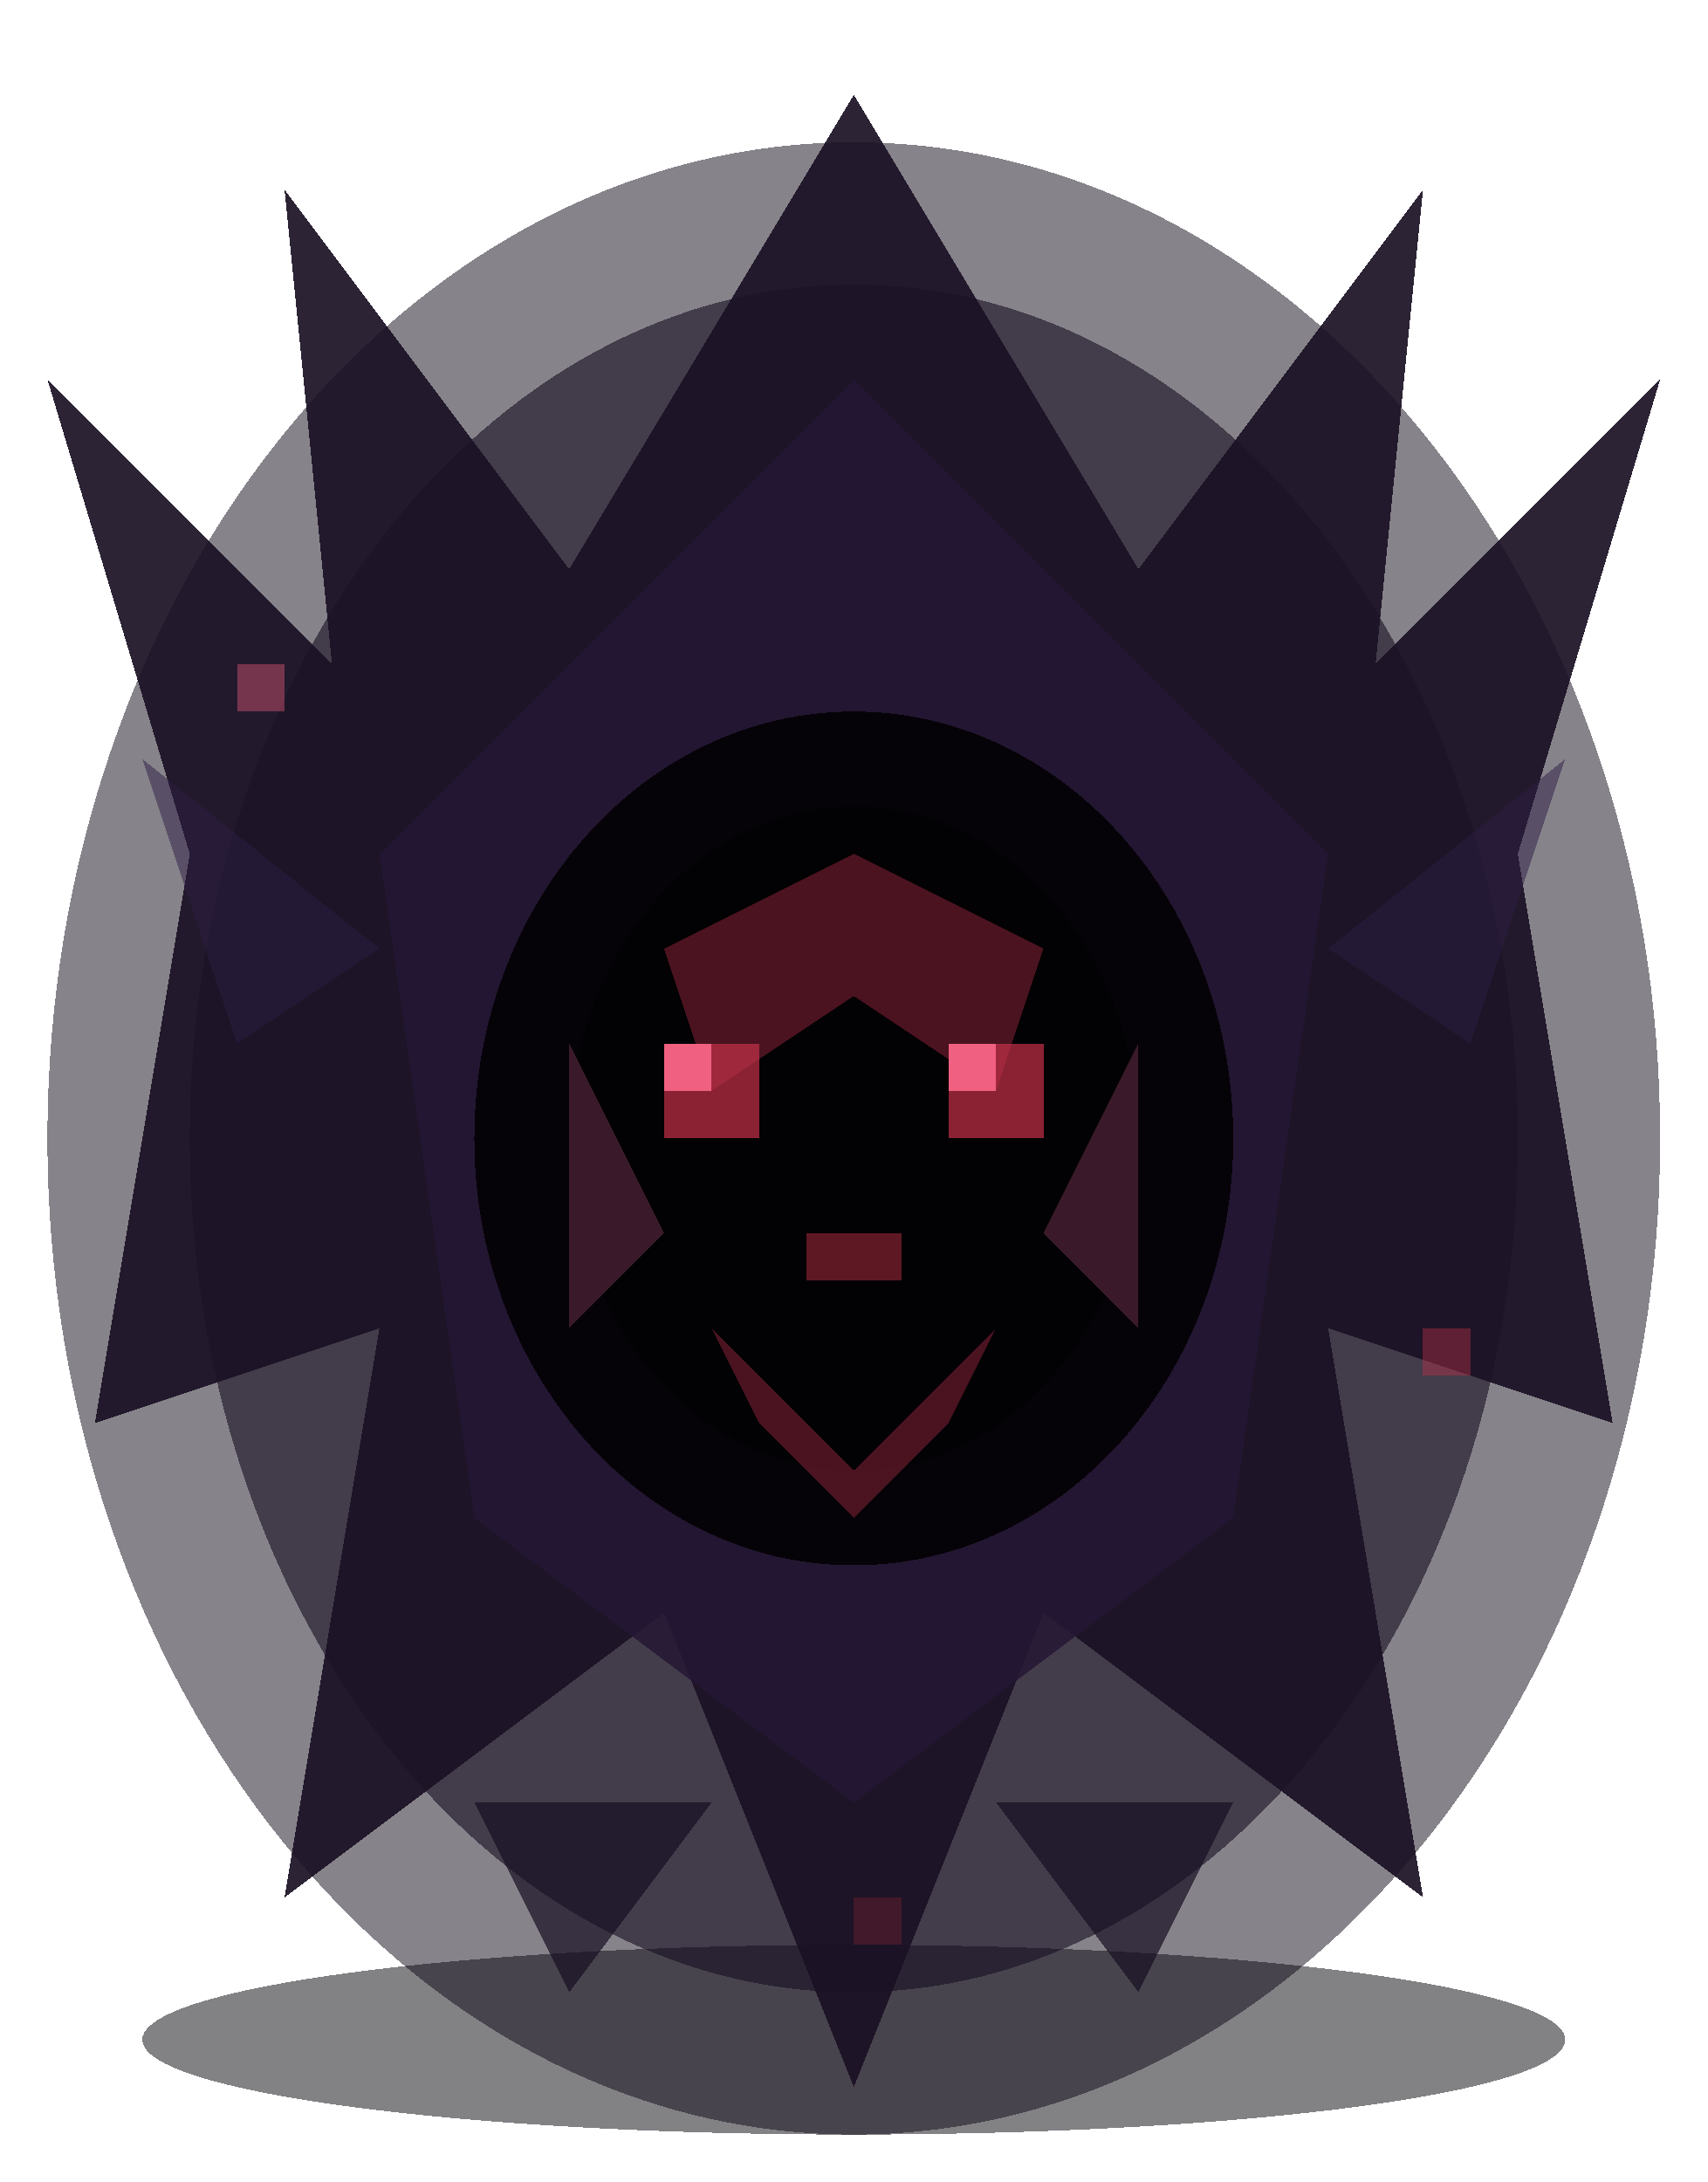
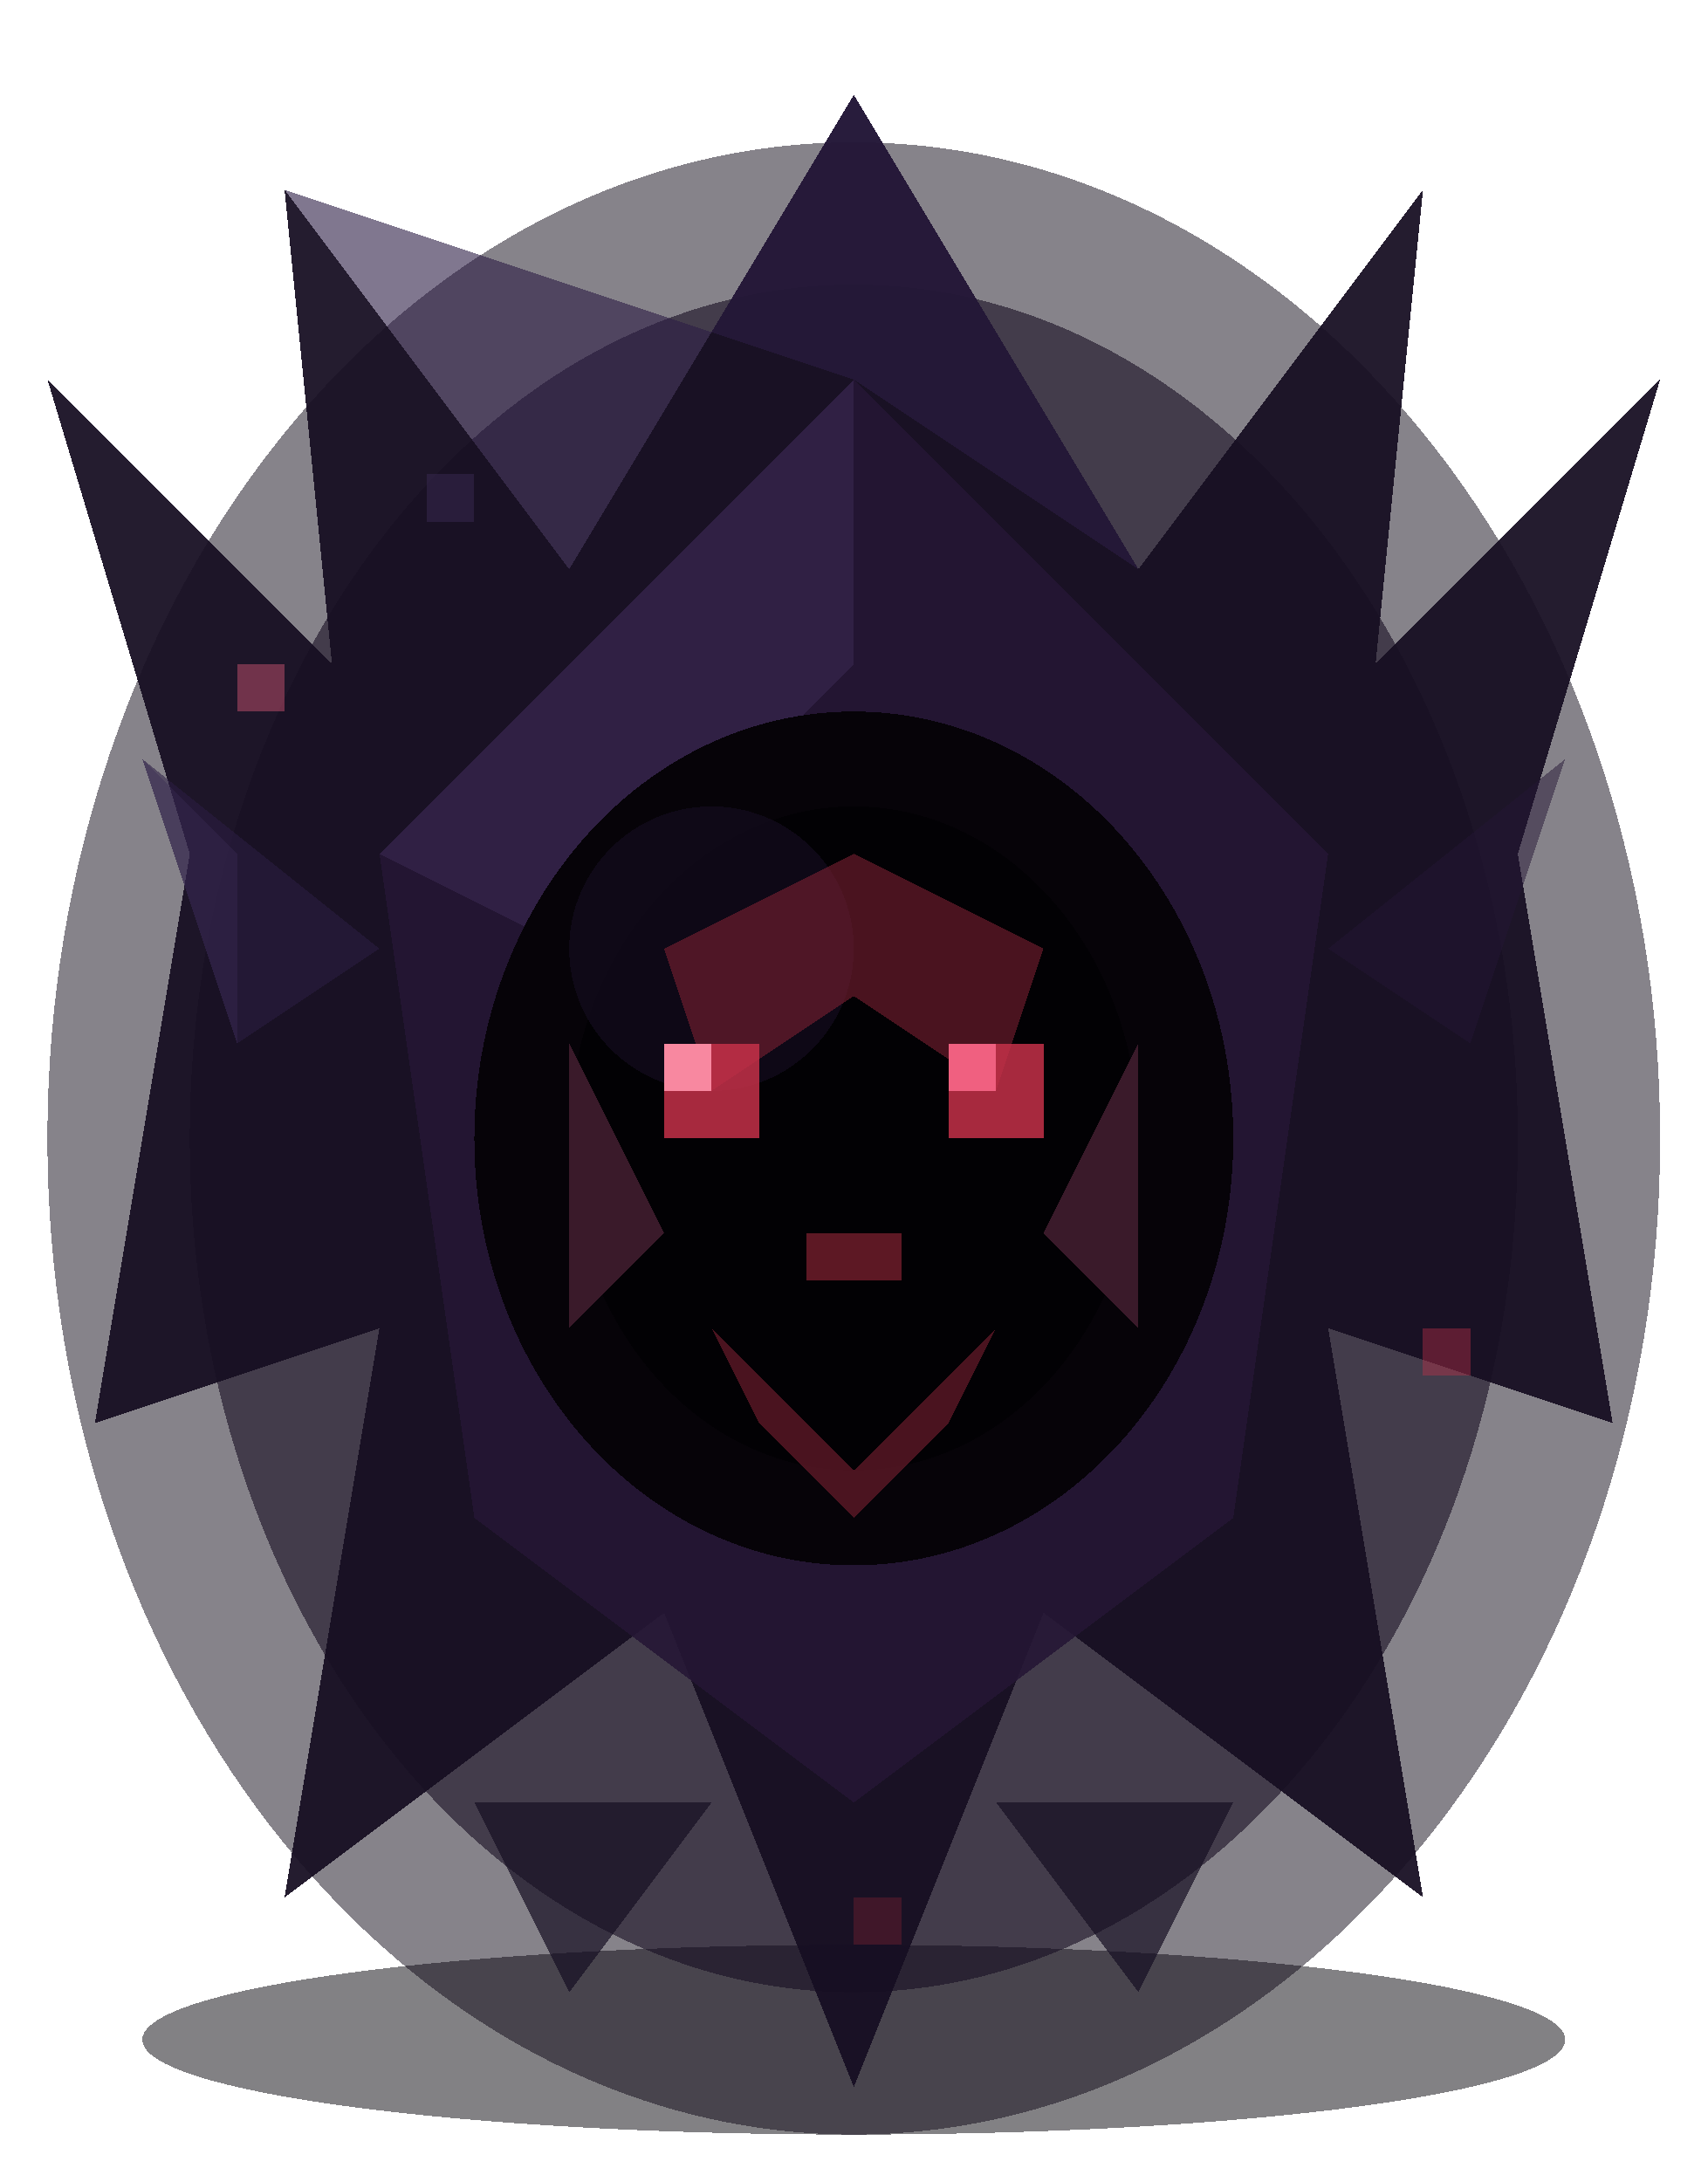
<svg xmlns="http://www.w3.org/2000/svg" viewBox="0 0 36 46" shape-rendering="crispEdges" preserveAspectRatio="xMidYMax meet" aria-label="Devourer of Selfishness">
  <ellipse cx="18" cy="43" rx="15" ry="2" fill="#06040a" opacity="0.5" />
  <ellipse cx="18" cy="24" rx="17" ry="21" fill="#0e0816" opacity="0.5" />
  <ellipse cx="18" cy="24" rx="14" ry="18" fill="#160e22" opacity="0.6" />
-   <polygon points="4,18 1,8 7,14 6,4 12,12 18,2 24,12 30,4 29,14 35,8 32,18 34,30 28,28 30,40 22,34 18,44 14,34 6,40 8,28 2,30" fill="#1a1024" opacity="0.92" />
-   <polygon points="8,18 18,8 28,18 26,32 18,38 10,32" fill="#241634" opacity="0.85" />
+   <ellipse cx="18" cy="24" rx="9" ry="11" fill="#3a1a2a" opacity="0.18" />
+   <polygon points="4,18 1,8 7,14 6,4 12,12 18,2 24,12 30,4 29,14 35,8 32,18 34,30 28,28 30,40 22,34 18,44 14,34 6,40 8,28 2,30" fill="#160e22" opacity="0.94" />
+   <polygon points="6,4 12,12 18,2 24,12 18,8" fill="#2c1d44" opacity="0.6" />
+   <polygon points="8,18 18,8 28,18 26,32 18,38 10,32" fill="#241634" opacity="0.88" />
+   <polygon points="8,18 18,8 18,14 12,20" fill="#3a2a52" opacity="0.55" />
  <ellipse cx="18" cy="24" rx="8" ry="9" fill="#060308" />
  <ellipse cx="18" cy="24" rx="6" ry="7" fill="#020104" />
+   <ellipse cx="15" cy="20" rx="3" ry="3" fill="#160e22" opacity="0.6" />
  <polygon points="12,22 14,26 12,28" fill="#3a1a2a" />
  <polygon points="24,22 22,26 24,28" fill="#3a1a2a" />
  <polygon points="14,20 18,18 22,20 21,23 18,21 15,23" fill="#7a2030" opacity="0.6" />
  <polygon points="15,28 18,31 21,28 20,30 18,32 16,30" fill="#7a2030" opacity="0.6" />
-   <rect x="14" y="22" width="2" height="2" fill="#c43048" opacity="0.7" />
-   <rect x="20" y="22" width="2" height="2" fill="#c43048" opacity="0.7" />
+   <rect x="14" y="22" width="2" height="2" fill="#c43048" opacity="0.85" />
+   <rect x="20" y="22" width="2" height="2" fill="#c43048" opacity="0.85" />
  <rect x="14" y="22" width="1" height="1" fill="#f06080" />
  <rect x="20" y="22" width="1" height="1" fill="#f06080" />
+   <rect x="14" y="22" width="1" height="1" fill="#ffb0c0" opacity="0.5" />
  <rect x="17" y="26" width="2" height="1" fill="#9a2838" opacity="0.6" />
-   <polygon points="3,16 5,22 8,20" fill="#2c1d44" opacity="0.5" />
-   <polygon points="33,16 31,22 28,20" fill="#2c1d44" opacity="0.5" />
+   <polygon points="3,16 5,22 8,20" fill="#2c1d44" opacity="0.55" />
+   <polygon points="3,16 5,22 5,18" fill="#3a2a52" opacity="0.4" />
+   <polygon points="33,16 31,22 28,20" fill="#241634" opacity="0.5" />
  <polygon points="10,38 12,42 15,38" fill="#160e22" opacity="0.7" />
  <polygon points="26,38 24,42 21,38" fill="#160e22" opacity="0.7" />
  <rect x="5" y="14" width="1" height="1" fill="#f06080" opacity="0.4" />
  <rect x="30" y="28" width="1" height="1" fill="#c43048" opacity="0.4" />
  <rect x="18" y="40" width="1" height="1" fill="#7a2030" opacity="0.4" />
+   <rect x="9" y="10" width="1" height="1" fill="#3a2a52" opacity="0.5" />
</svg>
